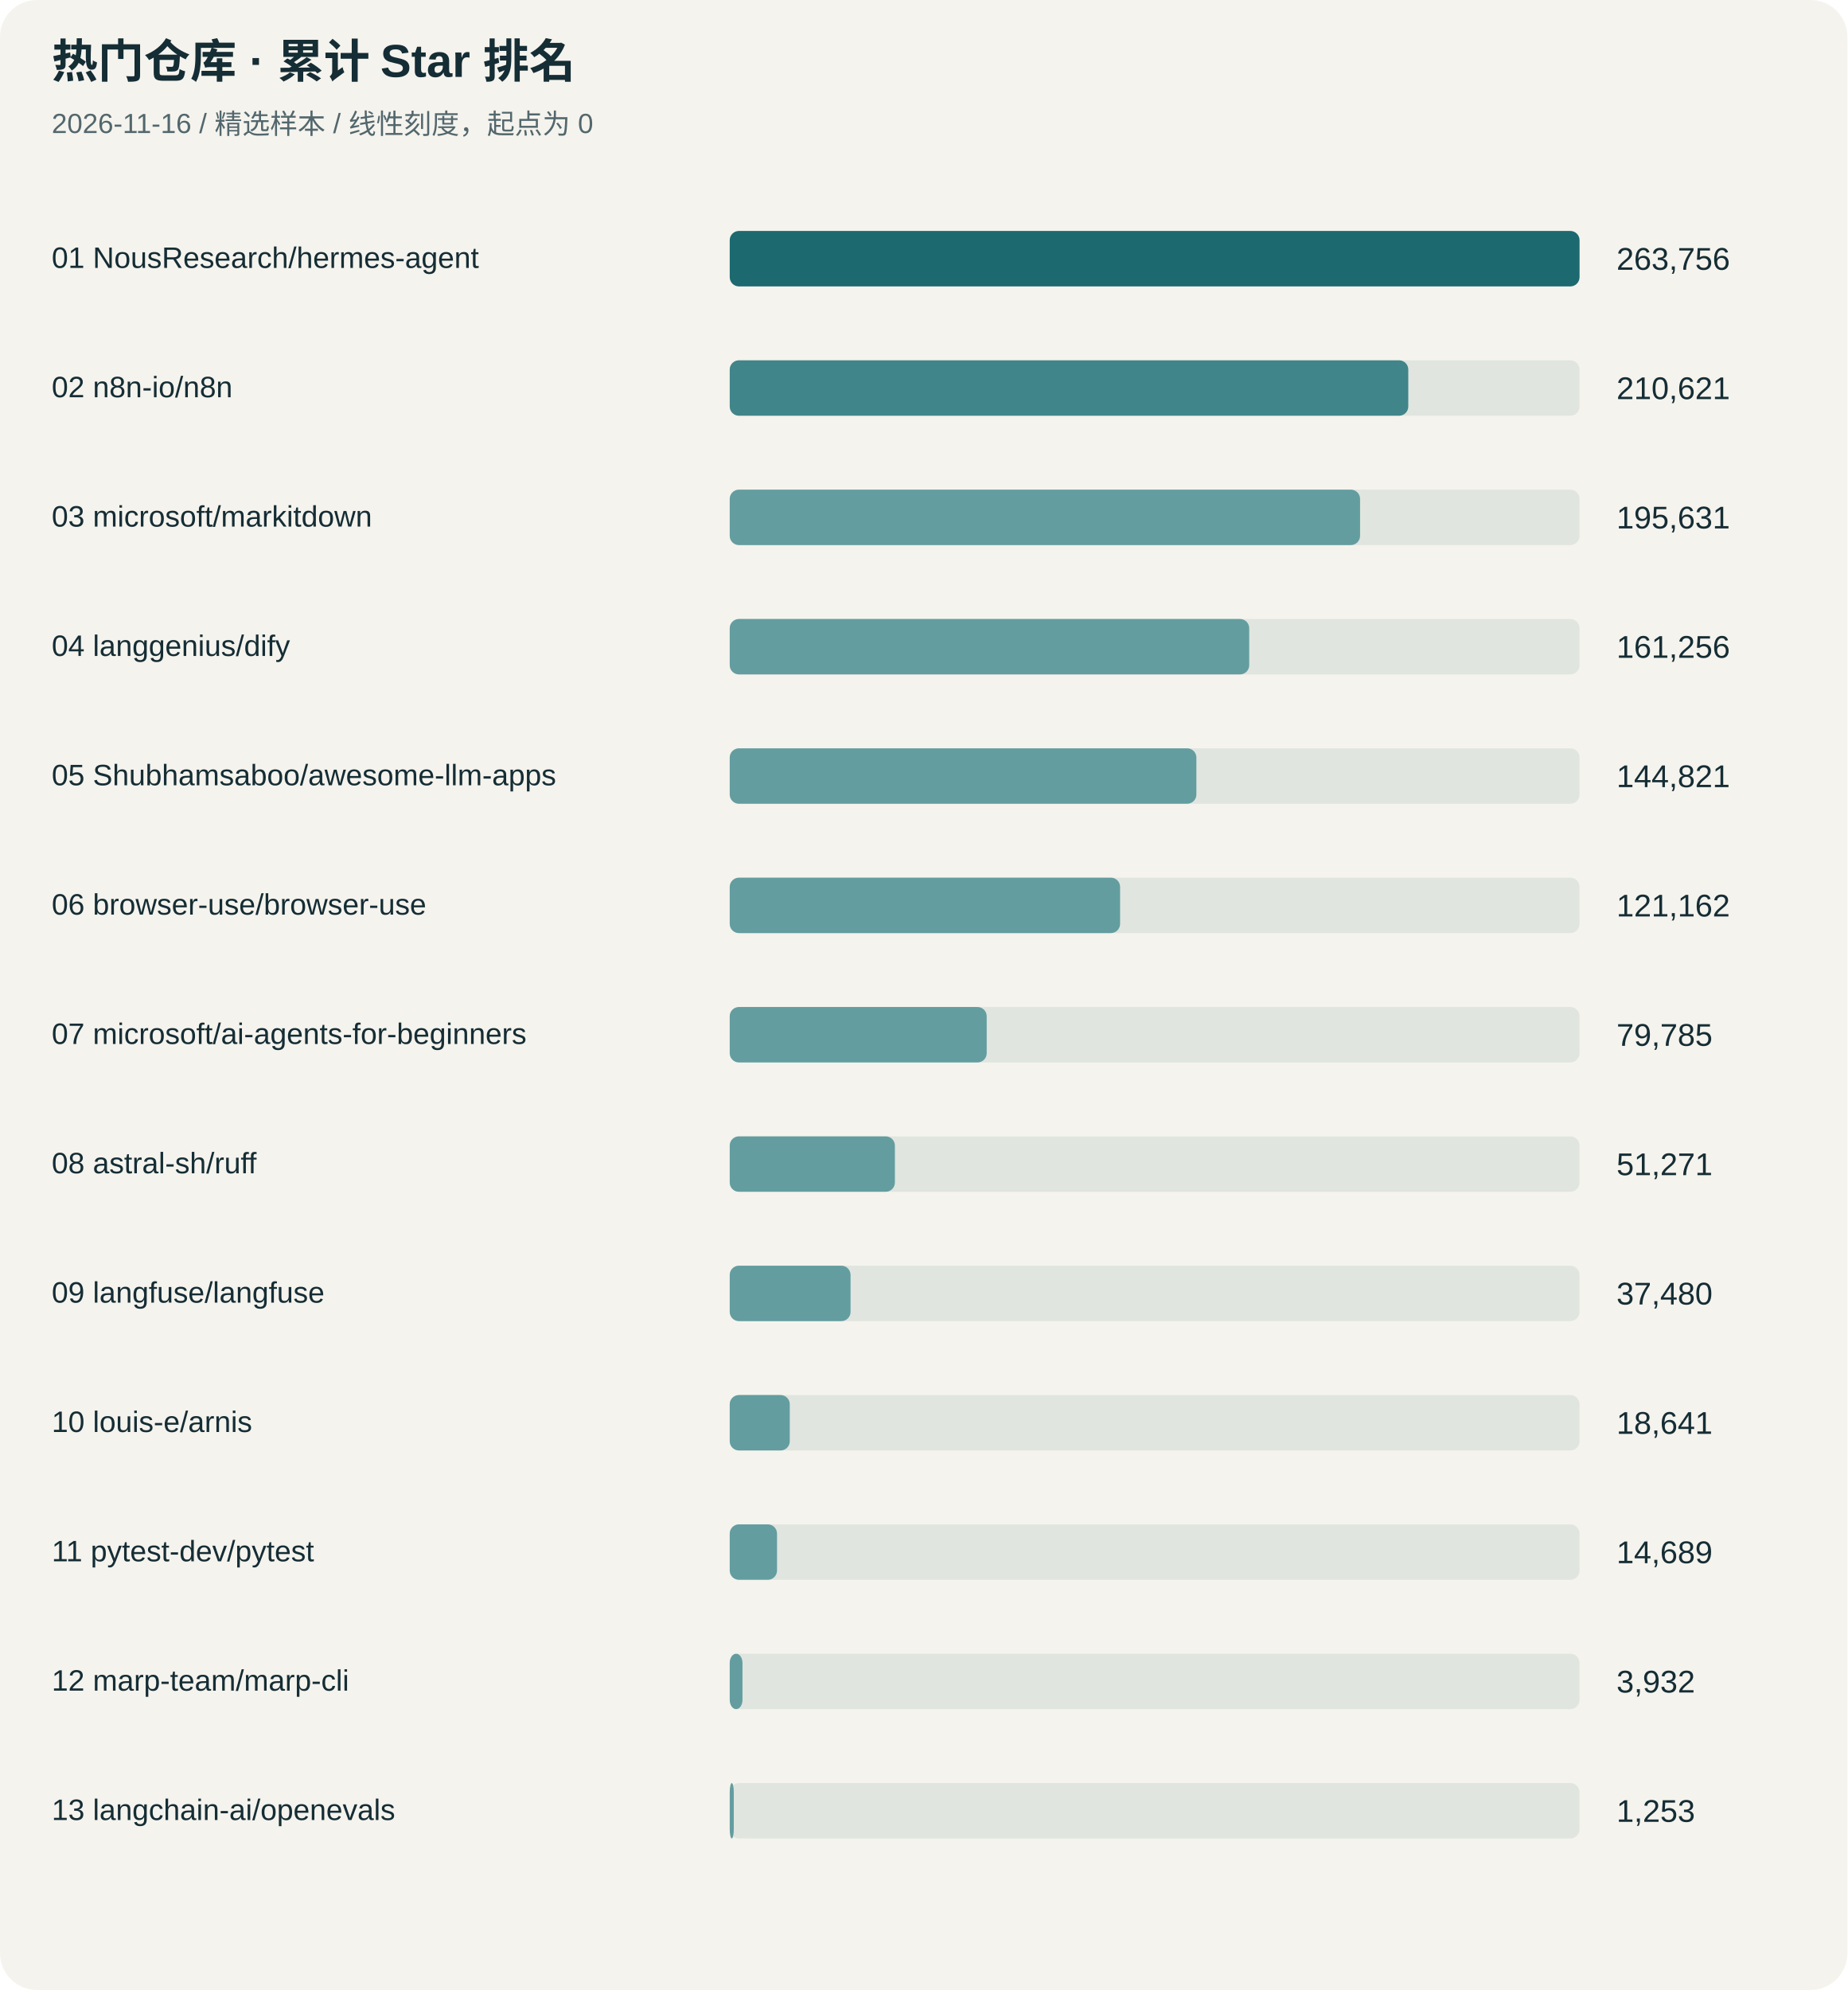
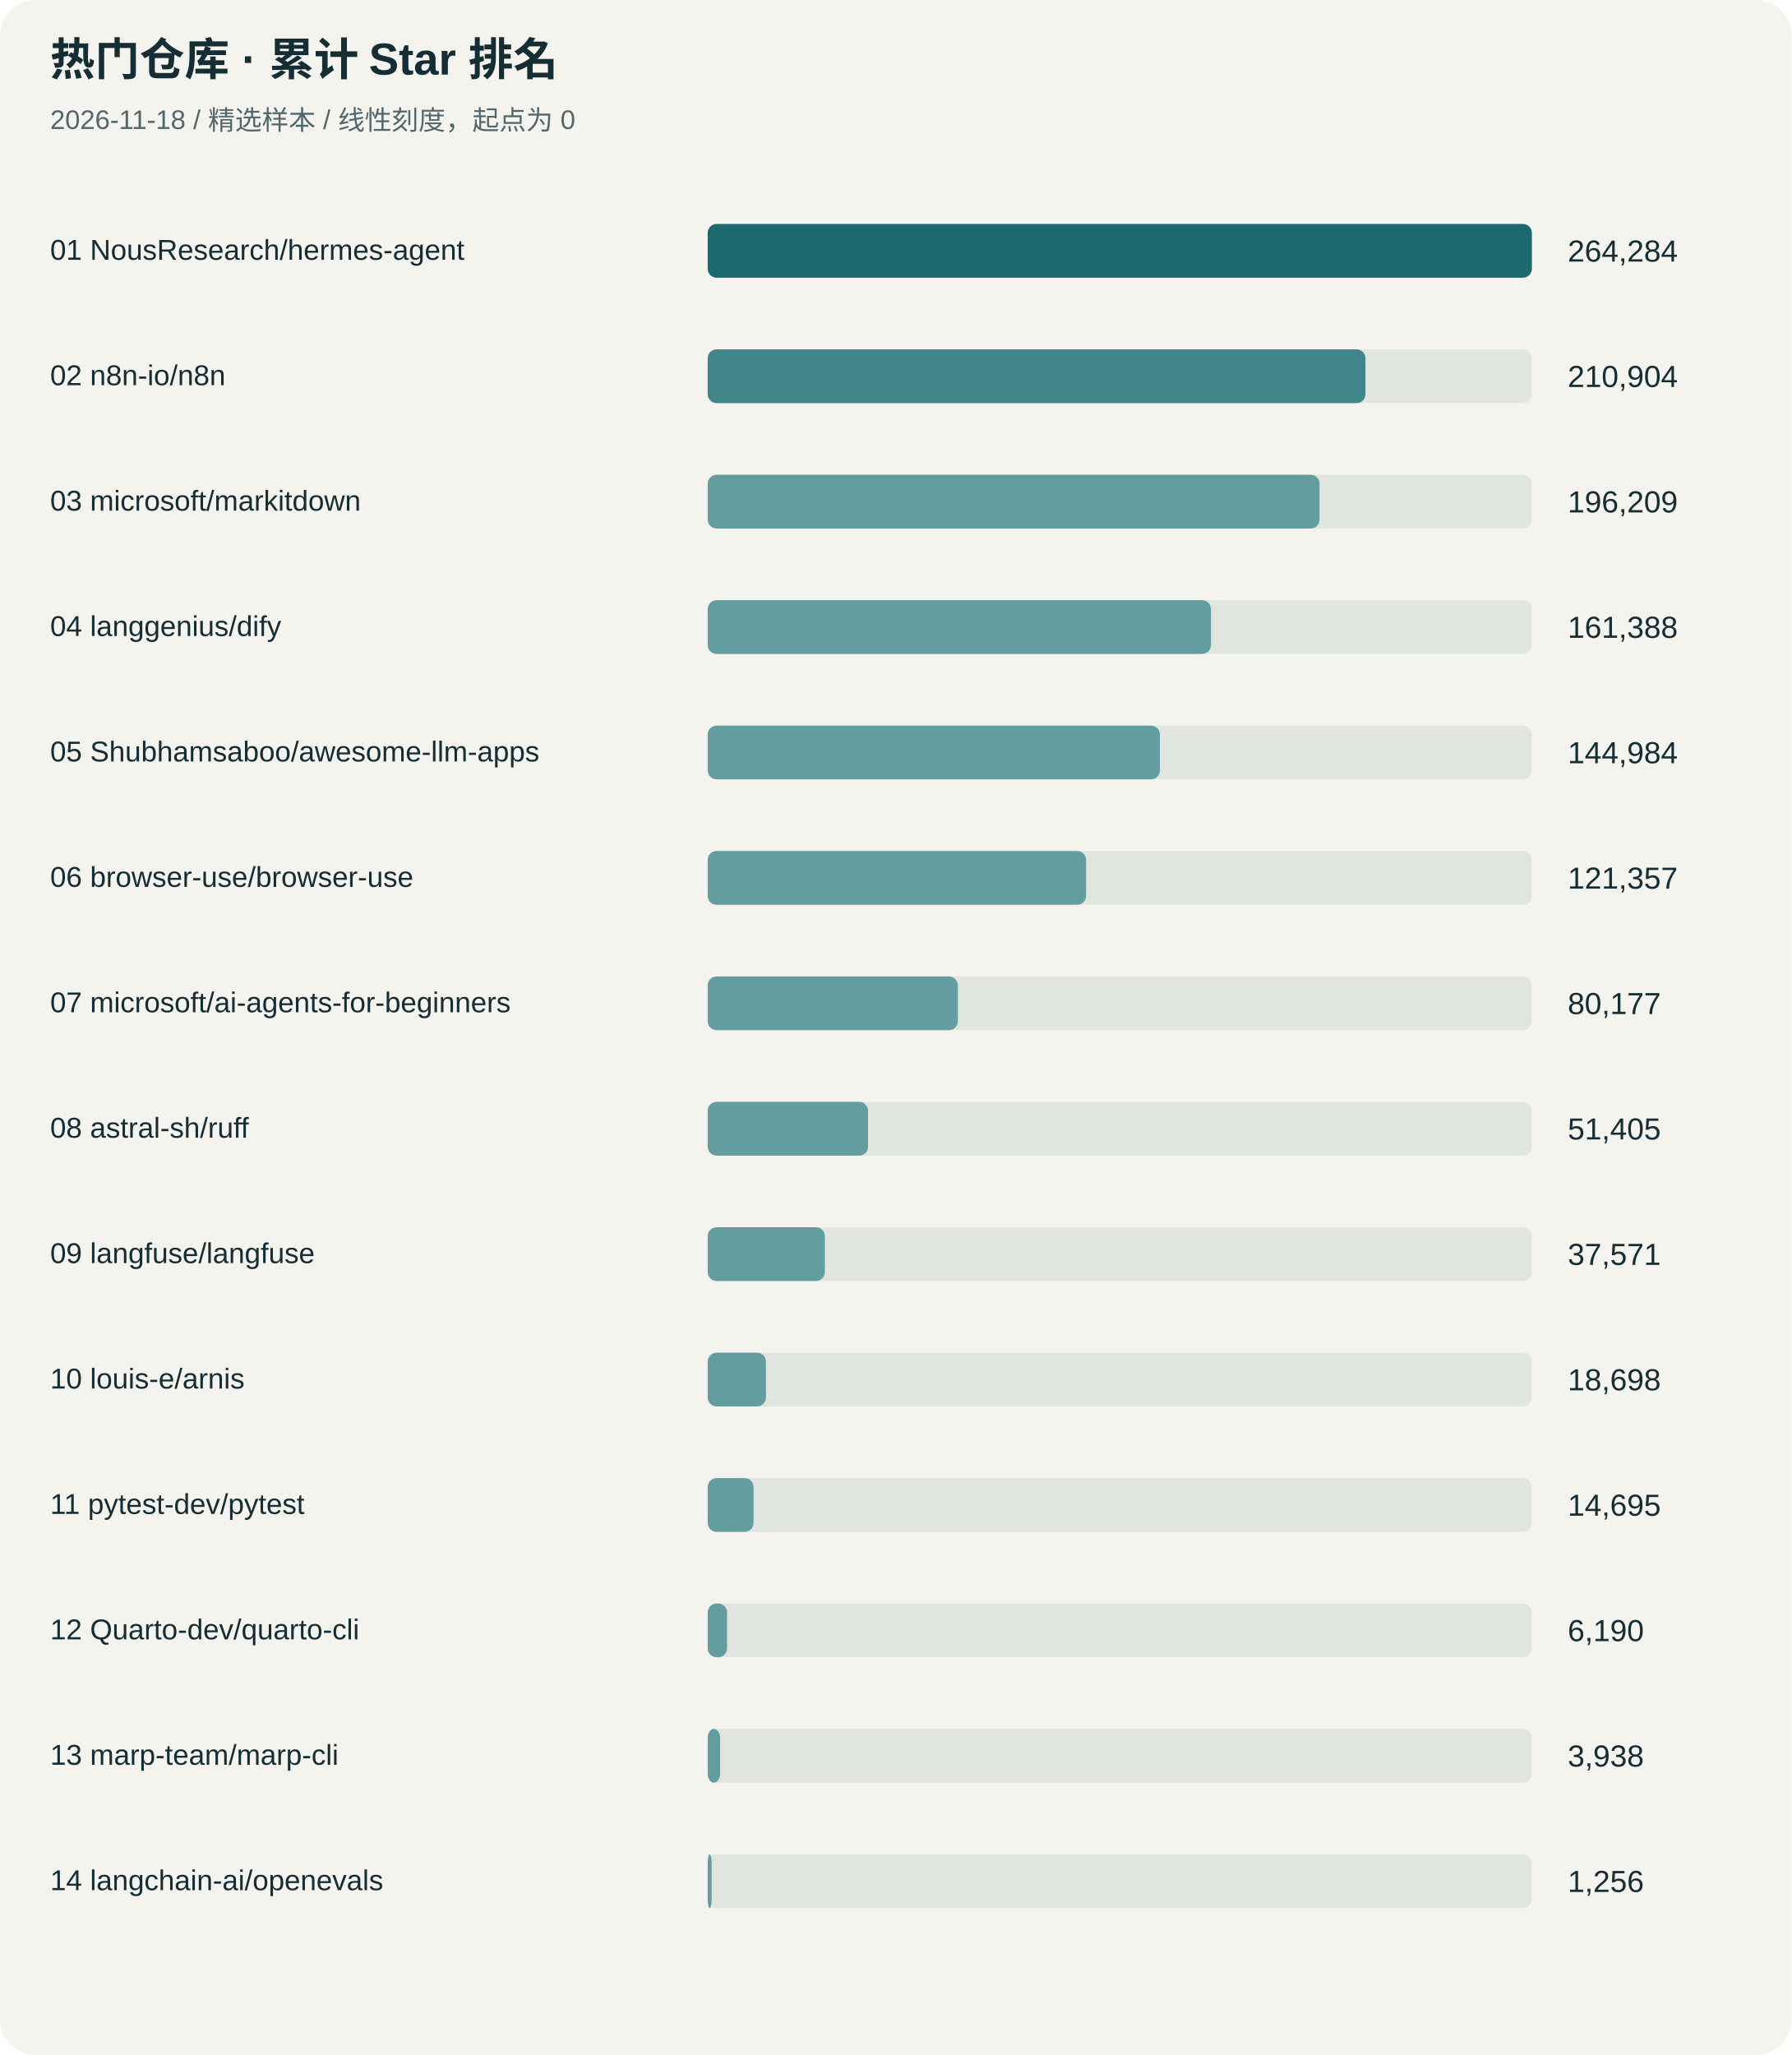
- <svg xmlns="http://www.w3.org/2000/svg" viewBox="0 0 1000 1077" role="img" aria-labelledby="title desc">
+ <svg xmlns="http://www.w3.org/2000/svg" viewBox="0 0 1000 1147" role="img" aria-labelledby="title desc">
  <rect width="100%" height="100%" rx="20" fill="#f5f3ed" />
  <g font-family="Segoe UI,Microsoft YaHei,Arial,sans-serif" fill="#152d35">
    <text x="28" y="42" font-size="25" font-weight="700">热门仓库 · 累计 Star 排名</text>
-     <text x="28" y="72" font-size="15" fill="#52676d">2026-11-16 / 精选样本 / 线性刻度，起点为 0</text>
+     <text x="28" y="72" font-size="15" fill="#52676d">2026-11-18 / 精选样本 / 线性刻度，起点为 0</text>
    <text x="28" y="145" font-size="16">01  NousResearch/hermes-agent</text>
    <rect x="395" y="125" width="460" height="30" rx="5" fill="#e0e5df" />
    <rect x="395" y="125" width="460.0" height="30" rx="5" fill="#1c6970" />
-     <text x="875" y="146" font-size="17">263,756</text>
+     <text x="875" y="146" font-size="17">264,284</text>
    <text x="28" y="215" font-size="16">02  n8n-io/n8n</text>
    <rect x="395" y="195" width="460" height="30" rx="5" fill="#e0e5df" />
-     <rect x="395" y="195" width="367.3" height="30" rx="5" fill="#40858a" />
-     <text x="875" y="216" font-size="17">210,621</text>
+     <rect x="395" y="195" width="367.1" height="30" rx="5" fill="#40858a" />
+     <text x="875" y="216" font-size="17">210,904</text>
    <text x="28" y="285" font-size="16">03  microsoft/markitdown</text>
    <rect x="395" y="265" width="460" height="30" rx="5" fill="#e0e5df" />
-     <rect x="395" y="265" width="341.2" height="30" rx="5" fill="#639da0" />
-     <text x="875" y="286" font-size="17">195,631</text>
+     <rect x="395" y="265" width="341.5" height="30" rx="5" fill="#639da0" />
+     <text x="875" y="286" font-size="17">196,209</text>
    <text x="28" y="355" font-size="16">04  langgenius/dify</text>
    <rect x="395" y="335" width="460" height="30" rx="5" fill="#e0e5df" />
-     <rect x="395" y="335" width="281.2" height="30" rx="5" fill="#639da0" />
-     <text x="875" y="356" font-size="17">161,256</text>
+     <rect x="395" y="335" width="280.9" height="30" rx="5" fill="#639da0" />
+     <text x="875" y="356" font-size="17">161,388</text>
    <text x="28" y="425" font-size="16">05  Shubhamsaboo/awesome-llm-apps</text>
    <rect x="395" y="405" width="460" height="30" rx="5" fill="#e0e5df" />
-     <rect x="395" y="405" width="252.6" height="30" rx="5" fill="#639da0" />
-     <text x="875" y="426" font-size="17">144,821</text>
+     <rect x="395" y="405" width="252.4" height="30" rx="5" fill="#639da0" />
+     <text x="875" y="426" font-size="17">144,984</text>
    <text x="28" y="495" font-size="16">06  browser-use/browser-use</text>
    <rect x="395" y="475" width="460" height="30" rx="5" fill="#e0e5df" />
-     <rect x="395" y="475" width="211.3" height="30" rx="5" fill="#639da0" />
-     <text x="875" y="496" font-size="17">121,162</text>
+     <rect x="395" y="475" width="211.2" height="30" rx="5" fill="#639da0" />
+     <text x="875" y="496" font-size="17">121,357</text>
    <text x="28" y="565" font-size="16">07  microsoft/ai-agents-for-beginners</text>
    <rect x="395" y="545" width="460" height="30" rx="5" fill="#e0e5df" />
-     <rect x="395" y="545" width="139.1" height="30" rx="5" fill="#639da0" />
-     <text x="875" y="566" font-size="17">79,785</text>
+     <rect x="395" y="545" width="139.6" height="30" rx="5" fill="#639da0" />
+     <text x="875" y="566" font-size="17">80,177</text>
    <text x="28" y="635" font-size="16">08  astral-sh/ruff</text>
    <rect x="395" y="615" width="460" height="30" rx="5" fill="#e0e5df" />
-     <rect x="395" y="615" width="89.4" height="30" rx="5" fill="#639da0" />
-     <text x="875" y="636" font-size="17">51,271</text>
+     <rect x="395" y="615" width="89.5" height="30" rx="5" fill="#639da0" />
+     <text x="875" y="636" font-size="17">51,405</text>
    <text x="28" y="705" font-size="16">09  langfuse/langfuse</text>
    <rect x="395" y="685" width="460" height="30" rx="5" fill="#e0e5df" />
    <rect x="395" y="685" width="65.4" height="30" rx="5" fill="#639da0" />
-     <text x="875" y="706" font-size="17">37,480</text>
+     <text x="875" y="706" font-size="17">37,571</text>
    <text x="28" y="775" font-size="16">10  louis-e/arnis</text>
    <rect x="395" y="755" width="460" height="30" rx="5" fill="#e0e5df" />
    <rect x="395" y="755" width="32.5" height="30" rx="5" fill="#639da0" />
-     <text x="875" y="776" font-size="17">18,641</text>
+     <text x="875" y="776" font-size="17">18,698</text>
    <text x="28" y="845" font-size="16">11  pytest-dev/pytest</text>
    <rect x="395" y="825" width="460" height="30" rx="5" fill="#e0e5df" />
    <rect x="395" y="825" width="25.6" height="30" rx="5" fill="#639da0" />
-     <text x="875" y="846" font-size="17">14,689</text>
-     <text x="28" y="915" font-size="16">12  marp-team/marp-cli</text>
+     <text x="875" y="846" font-size="17">14,695</text>
+     <text x="28" y="915" font-size="16">12  Quarto-dev/quarto-cli</text>
    <rect x="395" y="895" width="460" height="30" rx="5" fill="#e0e5df" />
-     <rect x="395" y="895" width="6.9" height="30" rx="5" fill="#639da0" />
-     <text x="875" y="916" font-size="17">3,932</text>
-     <text x="28" y="985" font-size="16">13  langchain-ai/openevals</text>
+     <rect x="395" y="895" width="10.8" height="30" rx="5" fill="#639da0" />
+     <text x="875" y="916" font-size="17">6,190</text>
+     <text x="28" y="985" font-size="16">13  marp-team/marp-cli</text>
    <rect x="395" y="965" width="460" height="30" rx="5" fill="#e0e5df" />
-     <rect x="395" y="965" width="2.2" height="30" rx="5" fill="#639da0" />
-     <text x="875" y="986" font-size="17">1,253</text>
+     <rect x="395" y="965" width="6.9" height="30" rx="5" fill="#639da0" />
+     <text x="875" y="986" font-size="17">3,938</text>
+     <text x="28" y="1055" font-size="16">14  langchain-ai/openevals</text>
+     <rect x="395" y="1035" width="460" height="30" rx="5" fill="#e0e5df" />
+     <rect x="395" y="1035" width="2.2" height="30" rx="5" fill="#639da0" />
+     <text x="875" y="1056" font-size="17">1,256</text>
  </g>
</svg>
